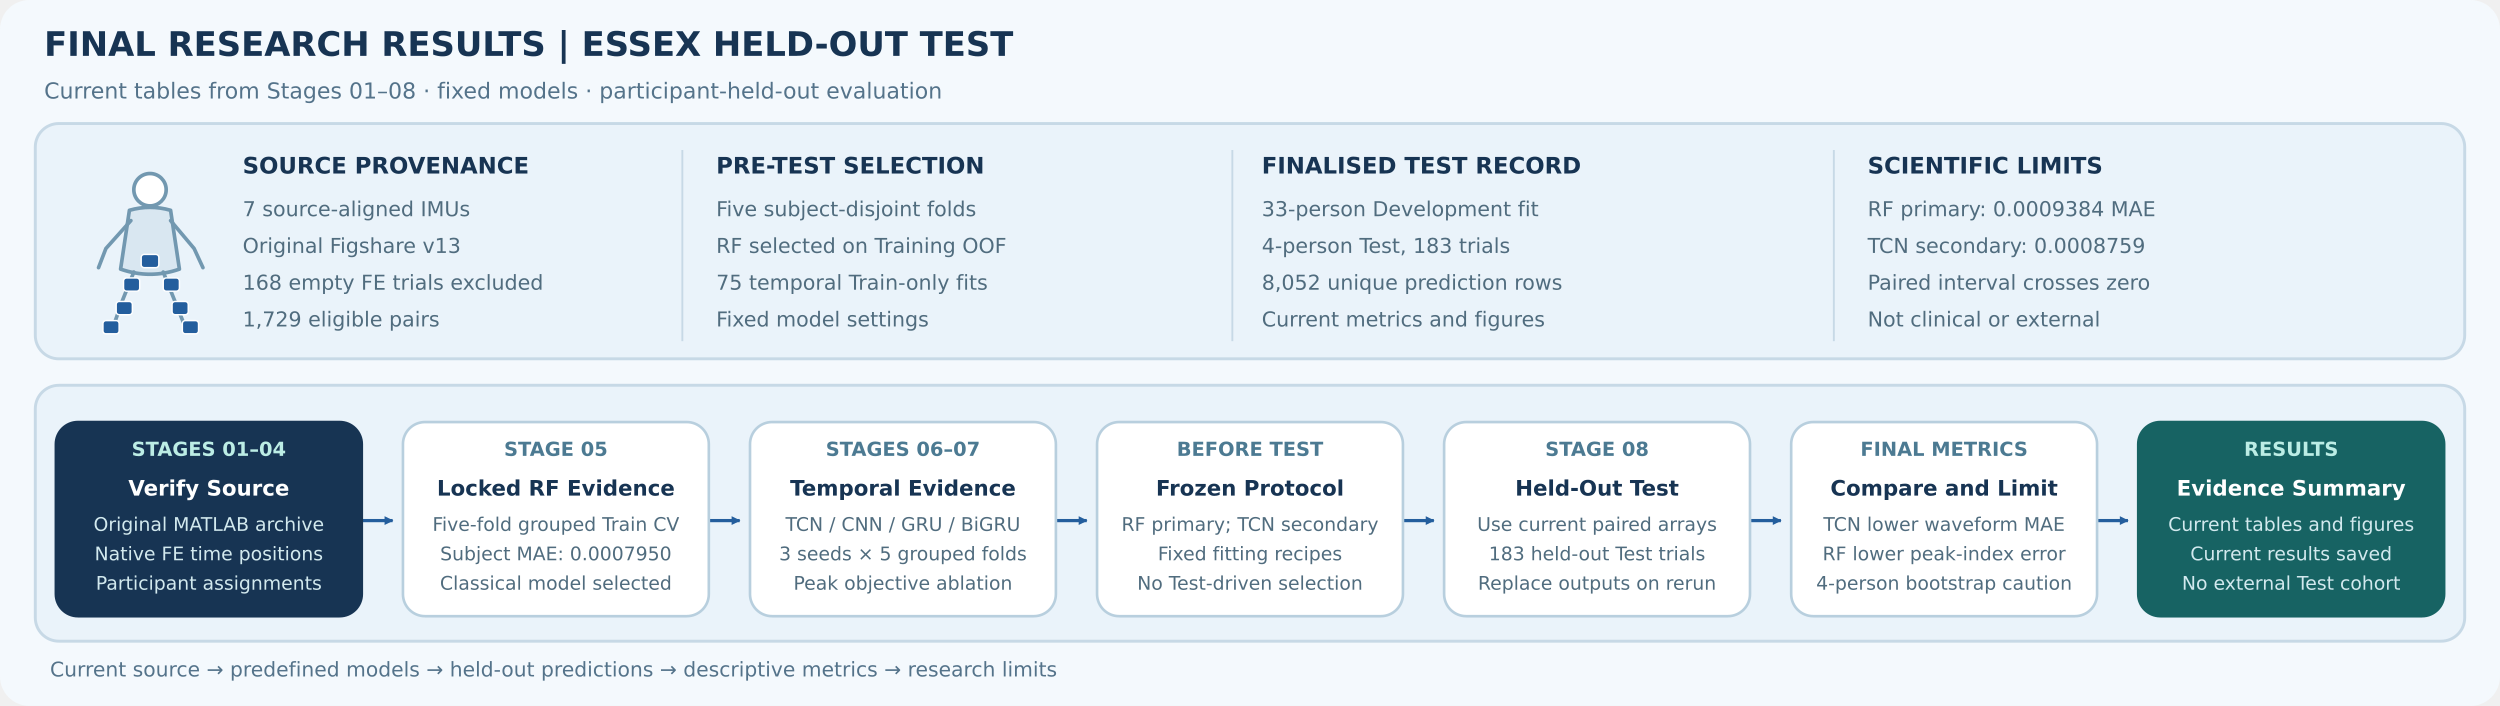
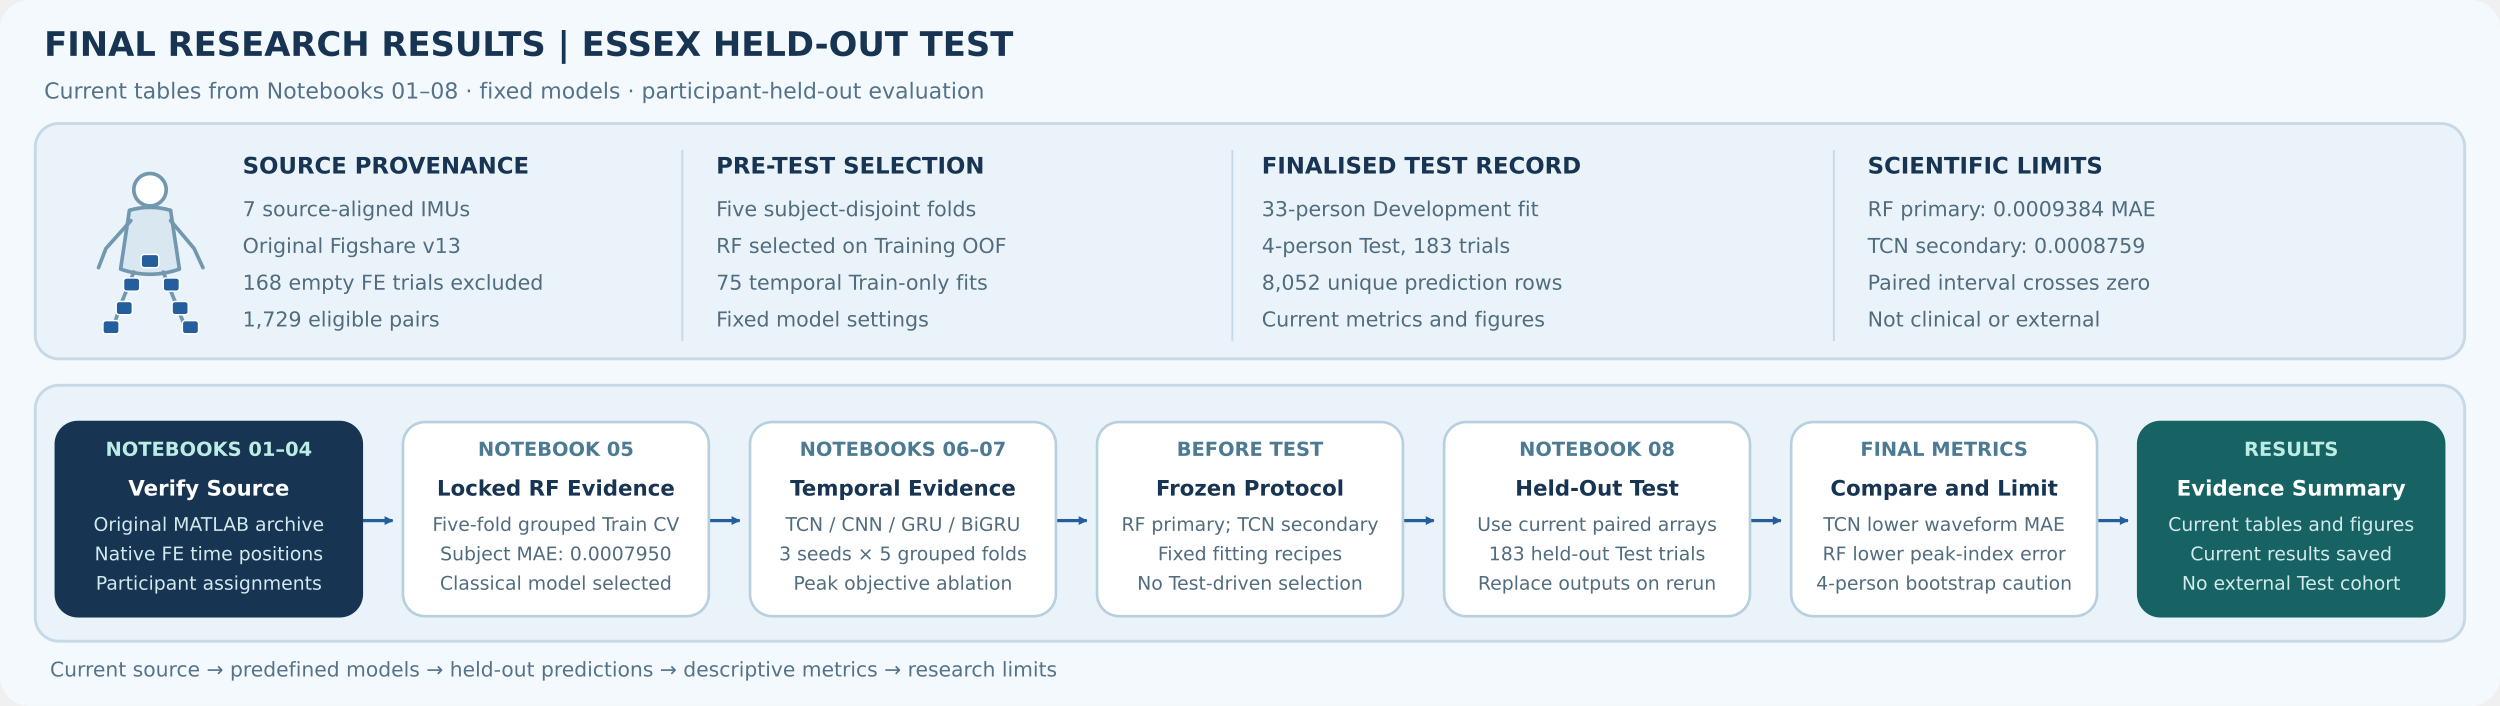
<svg xmlns="http://www.w3.org/2000/svg" width="1700" height="480" viewBox="0 0 1700 480" role="img" aria-labelledby="study-title study-desc">
  <defs>
    <marker id="small-arrow" markerUnits="userSpaceOnUse" markerWidth="6" markerHeight="6" refX="5.5" refY="3" orient="auto">
      <path d="M0 0 L6 3 L0 6 Z" fill="#245E9D" />
    </marker>
  </defs>
  <rect x="0" y="0" width="1700" height="480" rx="20" fill="#F4F9FD" />
  <g font-family="DejaVu Sans, Arial, sans-serif">
    <text x="30" y="38" font-size="23" font-weight="700" fill="#173453">FINAL RESEARCH RESULTS | ESSEX HELD-OUT TEST</text>
-     <text x="30" y="67" font-size="15" fill="#54738A">Current tables from Stages 01–08 · fixed models · participant-held-out evaluation</text>
+     <text x="30" y="67" font-size="15" fill="#54738A">Current tables from Notebooks 01–08 · fixed models · participant-held-out evaluation</text>
    <rect x="24" y="84" width="1652" height="160" rx="16" fill="#EAF3FA" stroke="#C7D9E6" stroke-width="2" />
    <rect x="24" y="262" width="1652" height="174" rx="16" fill="#EAF3FA" stroke="#C7D9E6" stroke-width="2" />
    <g stroke="#7298B0" stroke-width="2.5" stroke-linecap="round" stroke-linejoin="round">
      <circle cx="102" cy="129" r="11" fill="#FFFFFF" />
      <path d="M88 143 Q102 139 116 143 L122 183 Q102 190 82 183 Z" fill="#D9E7F1" />
      <path d="M89 150 L72 169 L67 182 M116 150 L132 169 L138 182 M91 185 L83 205 L76 225 M111 185 L119 205 L127 225" fill="none" />
    </g>
    <g fill="#245E9D" stroke="#FFFFFF" stroke-width="1">
      <rect x="96" y="173" width="12" height="9" rx="2" />
      <rect x="84" y="189" width="11" height="9" rx="2" />
      <rect x="111" y="189" width="11" height="9" rx="2" />
      <rect x="79" y="205" width="11" height="9" rx="2" />
      <rect x="117" y="205" width="11" height="9" rx="2" />
      <rect x="70" y="218" width="11" height="9" rx="2" />
      <rect x="124" y="218" width="11" height="9" rx="2" />
    </g>
    <g stroke="#C7D9E6" stroke-width="1.3">
      <path d="M464 102 V232" />
      <path d="M838 102 V232" />
      <path d="M1247 102 V232" />
    </g>
    <text x="165" y="118" font-size="15.5" font-weight="700" fill="#173453">SOURCE PROVENANCE</text>
    <text x="165" y="147" font-size="14" fill="#506C7E">7 source-aligned IMUs</text>
    <text x="165" y="172" font-size="14" fill="#506C7E">Original Figshare v13</text>
    <text x="165" y="197" font-size="14" fill="#506C7E">168 empty FE trials excluded</text>
    <text x="165" y="222" font-size="14" fill="#506C7E">1,729 eligible pairs</text>
    <text x="487" y="118" font-size="15.5" font-weight="700" fill="#173453">PRE-TEST SELECTION</text>
    <text x="487" y="147" font-size="14" fill="#506C7E">Five subject-disjoint folds</text>
    <text x="487" y="172" font-size="14" fill="#506C7E">RF selected on Training OOF</text>
    <text x="487" y="197" font-size="14" fill="#506C7E">75 temporal Train-only fits</text>
    <text x="487" y="222" font-size="14" fill="#506C7E">Fixed model settings</text>
    <text x="858" y="118" font-size="15.5" font-weight="700" fill="#173453">FINALISED TEST RECORD</text>
    <text x="858" y="147" font-size="14" fill="#506C7E">33-person Development fit</text>
    <text x="858" y="172" font-size="14" fill="#506C7E">4-person Test, 183 trials</text>
    <text x="858" y="197" font-size="14" fill="#506C7E">8,052 unique prediction rows</text>
    <text x="858" y="222" font-size="14" fill="#506C7E">Current metrics and figures</text>
    <text x="1270" y="118" font-size="15.5" font-weight="700" fill="#173453">SCIENTIFIC LIMITS</text>
    <text x="1270" y="147" font-size="14" fill="#506C7E">RF primary: 0.0009384 MAE</text>
    <text x="1270" y="172" font-size="14" fill="#506C7E">TCN secondary: 0.0008759</text>
    <text x="1270" y="197" font-size="14" fill="#506C7E">Paired interval crosses zero</text>
    <text x="1270" y="222" font-size="14" fill="#506C7E">Not clinical or external</text>
    <g aria-label="Sequential source-verified research workflow">
      <path d="M246 354 H267" fill="none" stroke="#245E9D" stroke-width="2.2" marker-end="url(#small-arrow)" />
      <path d="M482 354 H503" fill="none" stroke="#245E9D" stroke-width="2.2" marker-end="url(#small-arrow)" />
      <path d="M718 354 H739" fill="none" stroke="#245E9D" stroke-width="2.2" marker-end="url(#small-arrow)" />
      <path d="M954 354 H975" fill="none" stroke="#245E9D" stroke-width="2.2" marker-end="url(#small-arrow)" />
      <path d="M1190 354 H1211" fill="none" stroke="#245E9D" stroke-width="2.2" marker-end="url(#small-arrow)" />
      <path d="M1426 354 H1447" fill="none" stroke="#245E9D" stroke-width="2.2" marker-end="url(#small-arrow)" />
      <g role="group" aria-label="Verify Source">
        <rect x="38" y="287" width="208" height="132" rx="15" fill="#173453" stroke="#173453" stroke-width="1.8" />
-         <text x="142" y="310" font-size="13.2" fill="#BCEDE5" font-weight="700" text-anchor="middle">STAGES 01–04</text>
+         <text x="142" y="310" font-size="13.2" fill="#BCEDE5" font-weight="700" text-anchor="middle">NOTEBOOKS 01–04</text>
        <text x="142" y="337" font-size="14.5" font-weight="700" fill="#FFFFFF" text-anchor="middle">Verify Source</text>
        <text x="142" y="361" font-size="12.8" fill="#D2E9EE" text-anchor="middle">Original MATLAB archive</text>
        <text x="142" y="381" font-size="12.8" fill="#D2E9EE" text-anchor="middle">Native FE time positions</text>
        <text x="142" y="401" font-size="12.8" fill="#D2E9EE" text-anchor="middle">Participant assignments</text>
      </g>
      <g role="group" aria-label="Locked RF Evidence">
        <rect x="274" y="287" width="208" height="132" rx="15" fill="#FFFFFF" stroke="#B8CFDE" stroke-width="1.8" />
-         <text x="378" y="310" font-size="13.2" fill="#4C7A92" font-weight="700" text-anchor="middle">STAGE 05</text>
+         <text x="378" y="310" font-size="13.2" fill="#4C7A92" font-weight="700" text-anchor="middle">NOTEBOOK 05</text>
        <text x="378" y="337" font-size="14.5" font-weight="700" fill="#173453" text-anchor="middle">Locked RF Evidence</text>
        <text x="378" y="361" font-size="12.8" fill="#506C7E" text-anchor="middle">Five-fold grouped Train CV</text>
        <text x="378" y="381" font-size="12.8" fill="#506C7E" text-anchor="middle">Subject MAE: 0.0007950</text>
        <text x="378" y="401" font-size="12.8" fill="#506C7E" text-anchor="middle">Classical model selected</text>
      </g>
      <g role="group" aria-label="Temporal Evidence">
        <rect x="510" y="287" width="208" height="132" rx="15" fill="#FFFFFF" stroke="#B8CFDE" stroke-width="1.8" />
-         <text x="614" y="310" font-size="13.2" fill="#4C7A92" font-weight="700" text-anchor="middle">STAGES 06–07</text>
+         <text x="614" y="310" font-size="13.2" fill="#4C7A92" font-weight="700" text-anchor="middle">NOTEBOOKS 06–07</text>
        <text x="614" y="337" font-size="14.5" font-weight="700" fill="#173453" text-anchor="middle">Temporal Evidence</text>
        <text x="614" y="361" font-size="12.8" fill="#506C7E" text-anchor="middle">TCN / CNN / GRU / BiGRU</text>
        <text x="614" y="381" font-size="12.8" fill="#506C7E" text-anchor="middle">3 seeds × 5 grouped folds</text>
        <text x="614" y="401" font-size="12.8" fill="#506C7E" text-anchor="middle">Peak objective ablation</text>
      </g>
      <g role="group" aria-label="Frozen Protocol">
        <rect x="746" y="287" width="208" height="132" rx="15" fill="#FFFFFF" stroke="#B8CFDE" stroke-width="1.8" />
        <text x="850" y="310" font-size="13.2" fill="#4C7A92" font-weight="700" text-anchor="middle">BEFORE TEST</text>
        <text x="850" y="337" font-size="14.5" font-weight="700" fill="#173453" text-anchor="middle">Frozen Protocol</text>
        <text x="850" y="361" font-size="12.8" fill="#506C7E" text-anchor="middle">RF primary; TCN secondary</text>
        <text x="850" y="381" font-size="12.8" fill="#506C7E" text-anchor="middle">Fixed fitting recipes</text>
        <text x="850" y="401" font-size="12.8" fill="#506C7E" text-anchor="middle">No Test-driven selection</text>
      </g>
      <g role="group" aria-label="Held-Out Test">
        <rect x="982" y="287" width="208" height="132" rx="15" fill="#FFFFFF" stroke="#B8CFDE" stroke-width="1.8" />
-         <text x="1086" y="310" font-size="13.2" fill="#4C7A92" font-weight="700" text-anchor="middle">STAGE 08</text>
+         <text x="1086" y="310" font-size="13.2" fill="#4C7A92" font-weight="700" text-anchor="middle">NOTEBOOK 08</text>
        <text x="1086" y="337" font-size="14.5" font-weight="700" fill="#173453" text-anchor="middle">Held-Out Test</text>
        <text x="1086" y="361" font-size="12.8" fill="#506C7E" text-anchor="middle">Use current paired arrays</text>
        <text x="1086" y="381" font-size="12.8" fill="#506C7E" text-anchor="middle">183 held-out Test trials</text>
        <text x="1086" y="401" font-size="12.8" fill="#506C7E" text-anchor="middle">Replace outputs on rerun</text>
      </g>
      <g role="group" aria-label="Compare and Limit">
        <rect x="1218" y="287" width="208" height="132" rx="15" fill="#FFFFFF" stroke="#B8CFDE" stroke-width="1.8" />
        <text x="1322" y="310" font-size="13.2" fill="#4C7A92" font-weight="700" text-anchor="middle">FINAL METRICS</text>
        <text x="1322" y="337" font-size="14.5" font-weight="700" fill="#173453" text-anchor="middle">Compare and Limit</text>
        <text x="1322" y="361" font-size="12.8" fill="#506C7E" text-anchor="middle">TCN lower waveform MAE</text>
        <text x="1322" y="381" font-size="12.8" fill="#506C7E" text-anchor="middle">RF lower peak-index error</text>
        <text x="1322" y="401" font-size="12.8" fill="#506C7E" text-anchor="middle">4-person bootstrap caution</text>
      </g>
      <g role="group" aria-label="Research Evidence">
        <rect x="1454" y="287" width="208" height="132" rx="15" fill="#176363" stroke="#176363" stroke-width="1.8" />
        <text x="1558" y="310" font-size="13.2" fill="#BCEDE5" font-weight="700" text-anchor="middle">RESULTS</text>
        <text x="1558" y="337" font-size="14.5" font-weight="700" fill="#FFFFFF" text-anchor="middle">Evidence Summary</text>
        <text x="1558" y="361" font-size="12.8" fill="#D2E9EE" text-anchor="middle">Current tables and figures</text>
        <text x="1558" y="381" font-size="12.8" fill="#D2E9EE" text-anchor="middle">Current results saved</text>
        <text x="1558" y="401" font-size="12.8" fill="#D2E9EE" text-anchor="middle">No external Test cohort</text>
      </g>
    </g>
    <text x="34" y="460" font-size="13.8" fill="#54738A">Current source → predefined models → held-out predictions → descriptive metrics → research limits</text>
  </g>
</svg>
